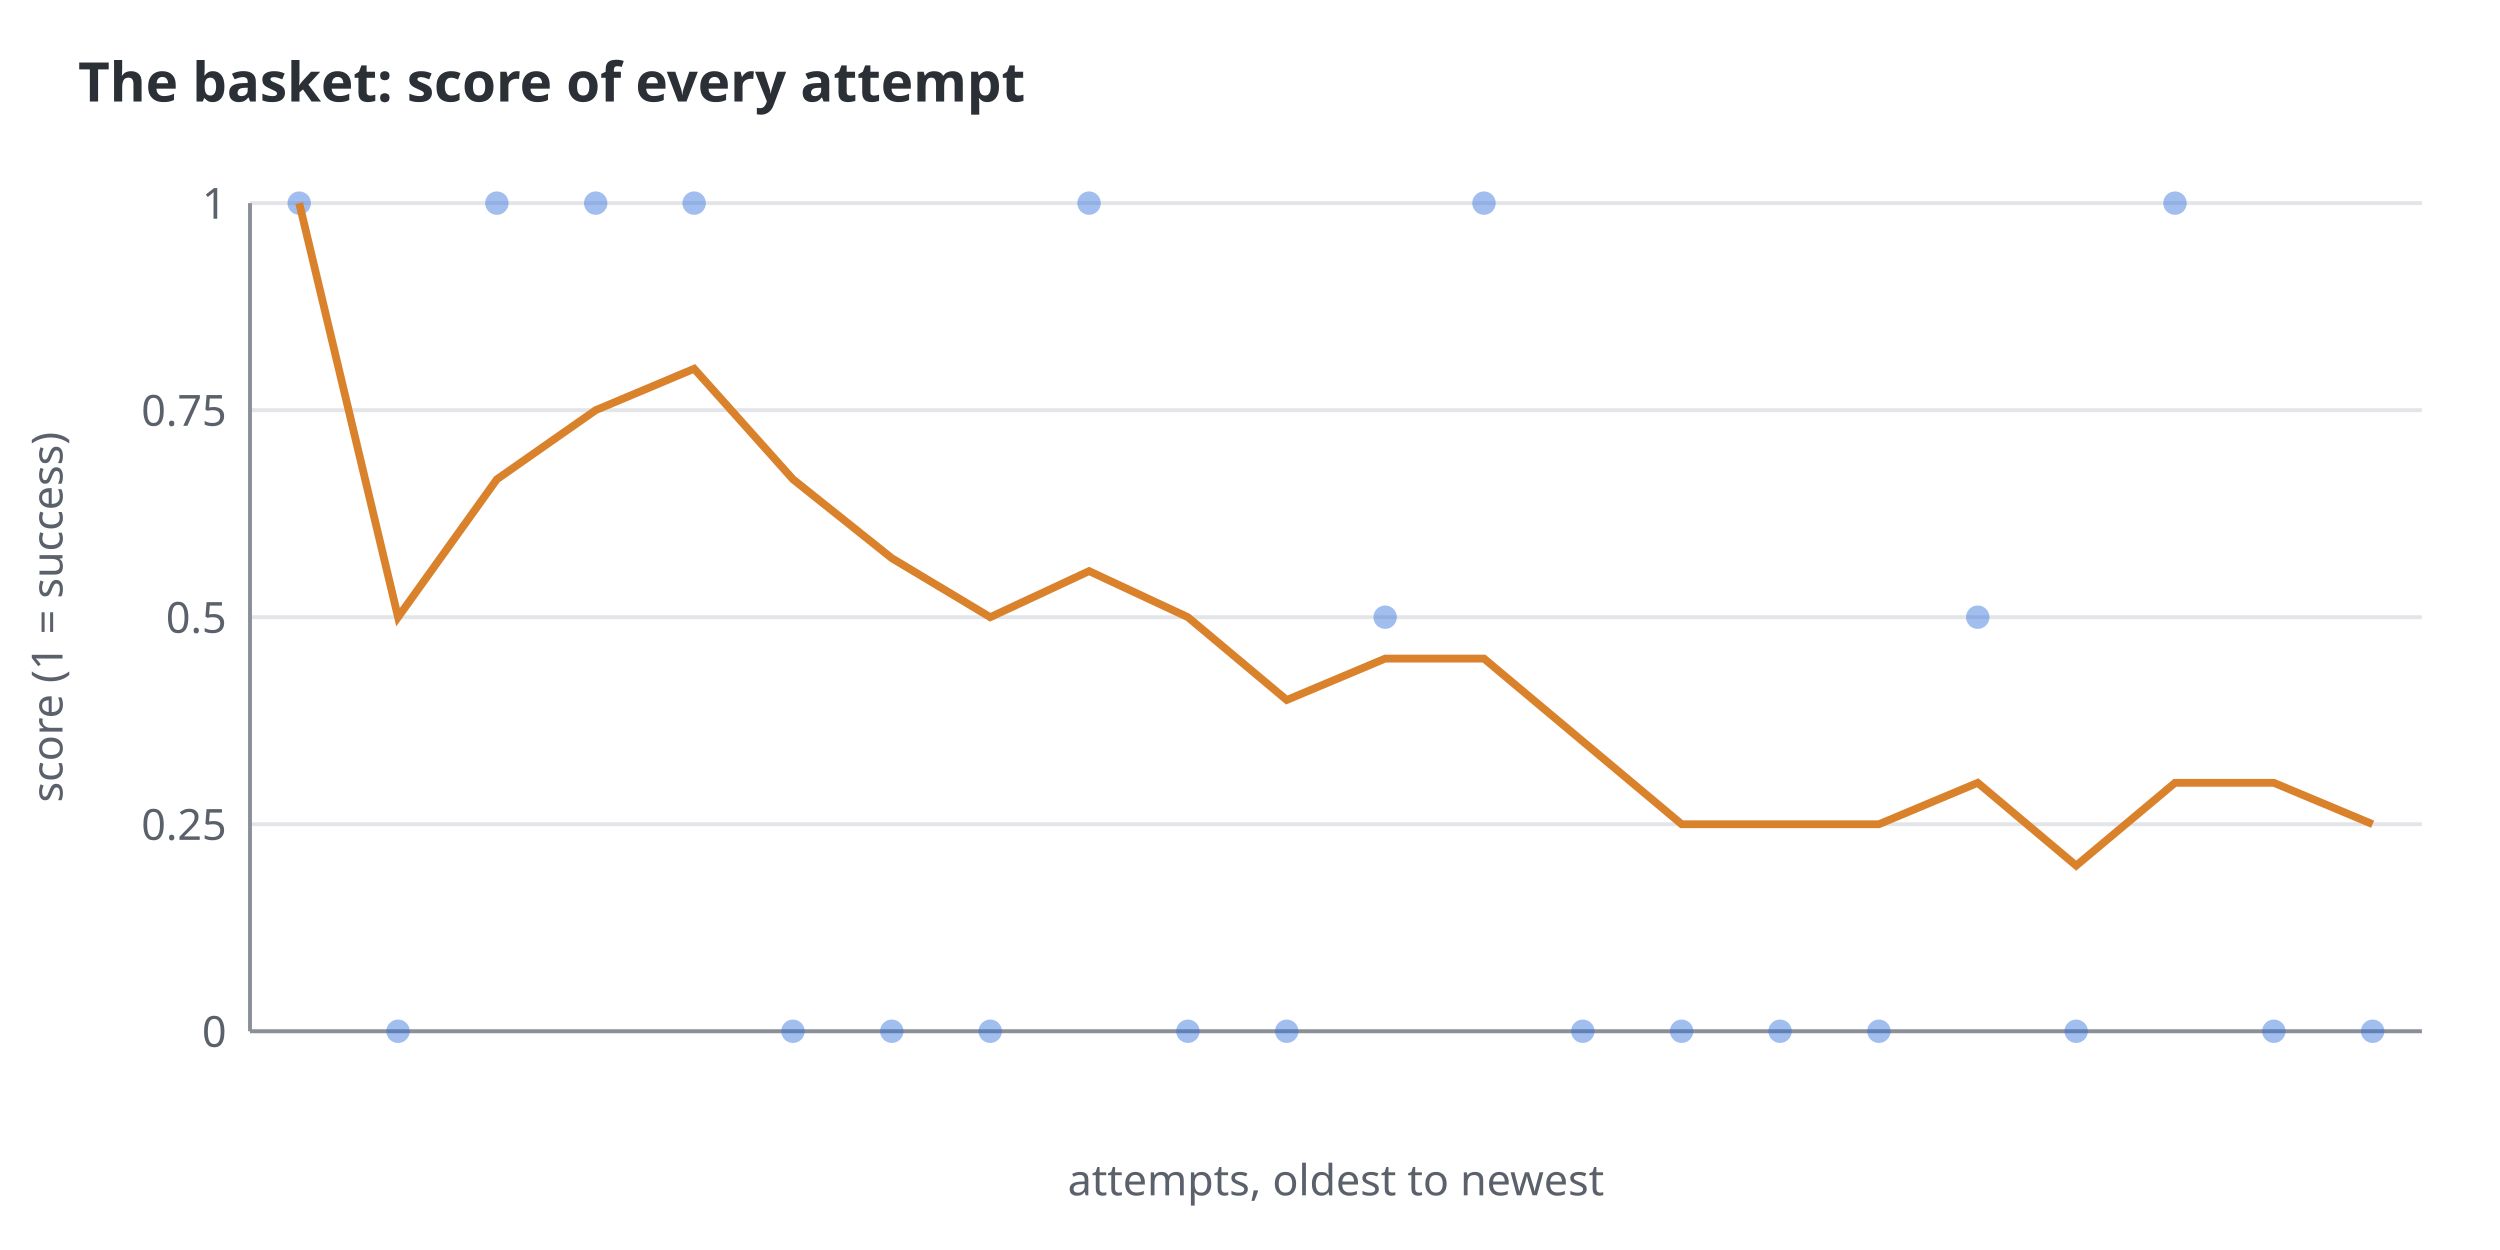
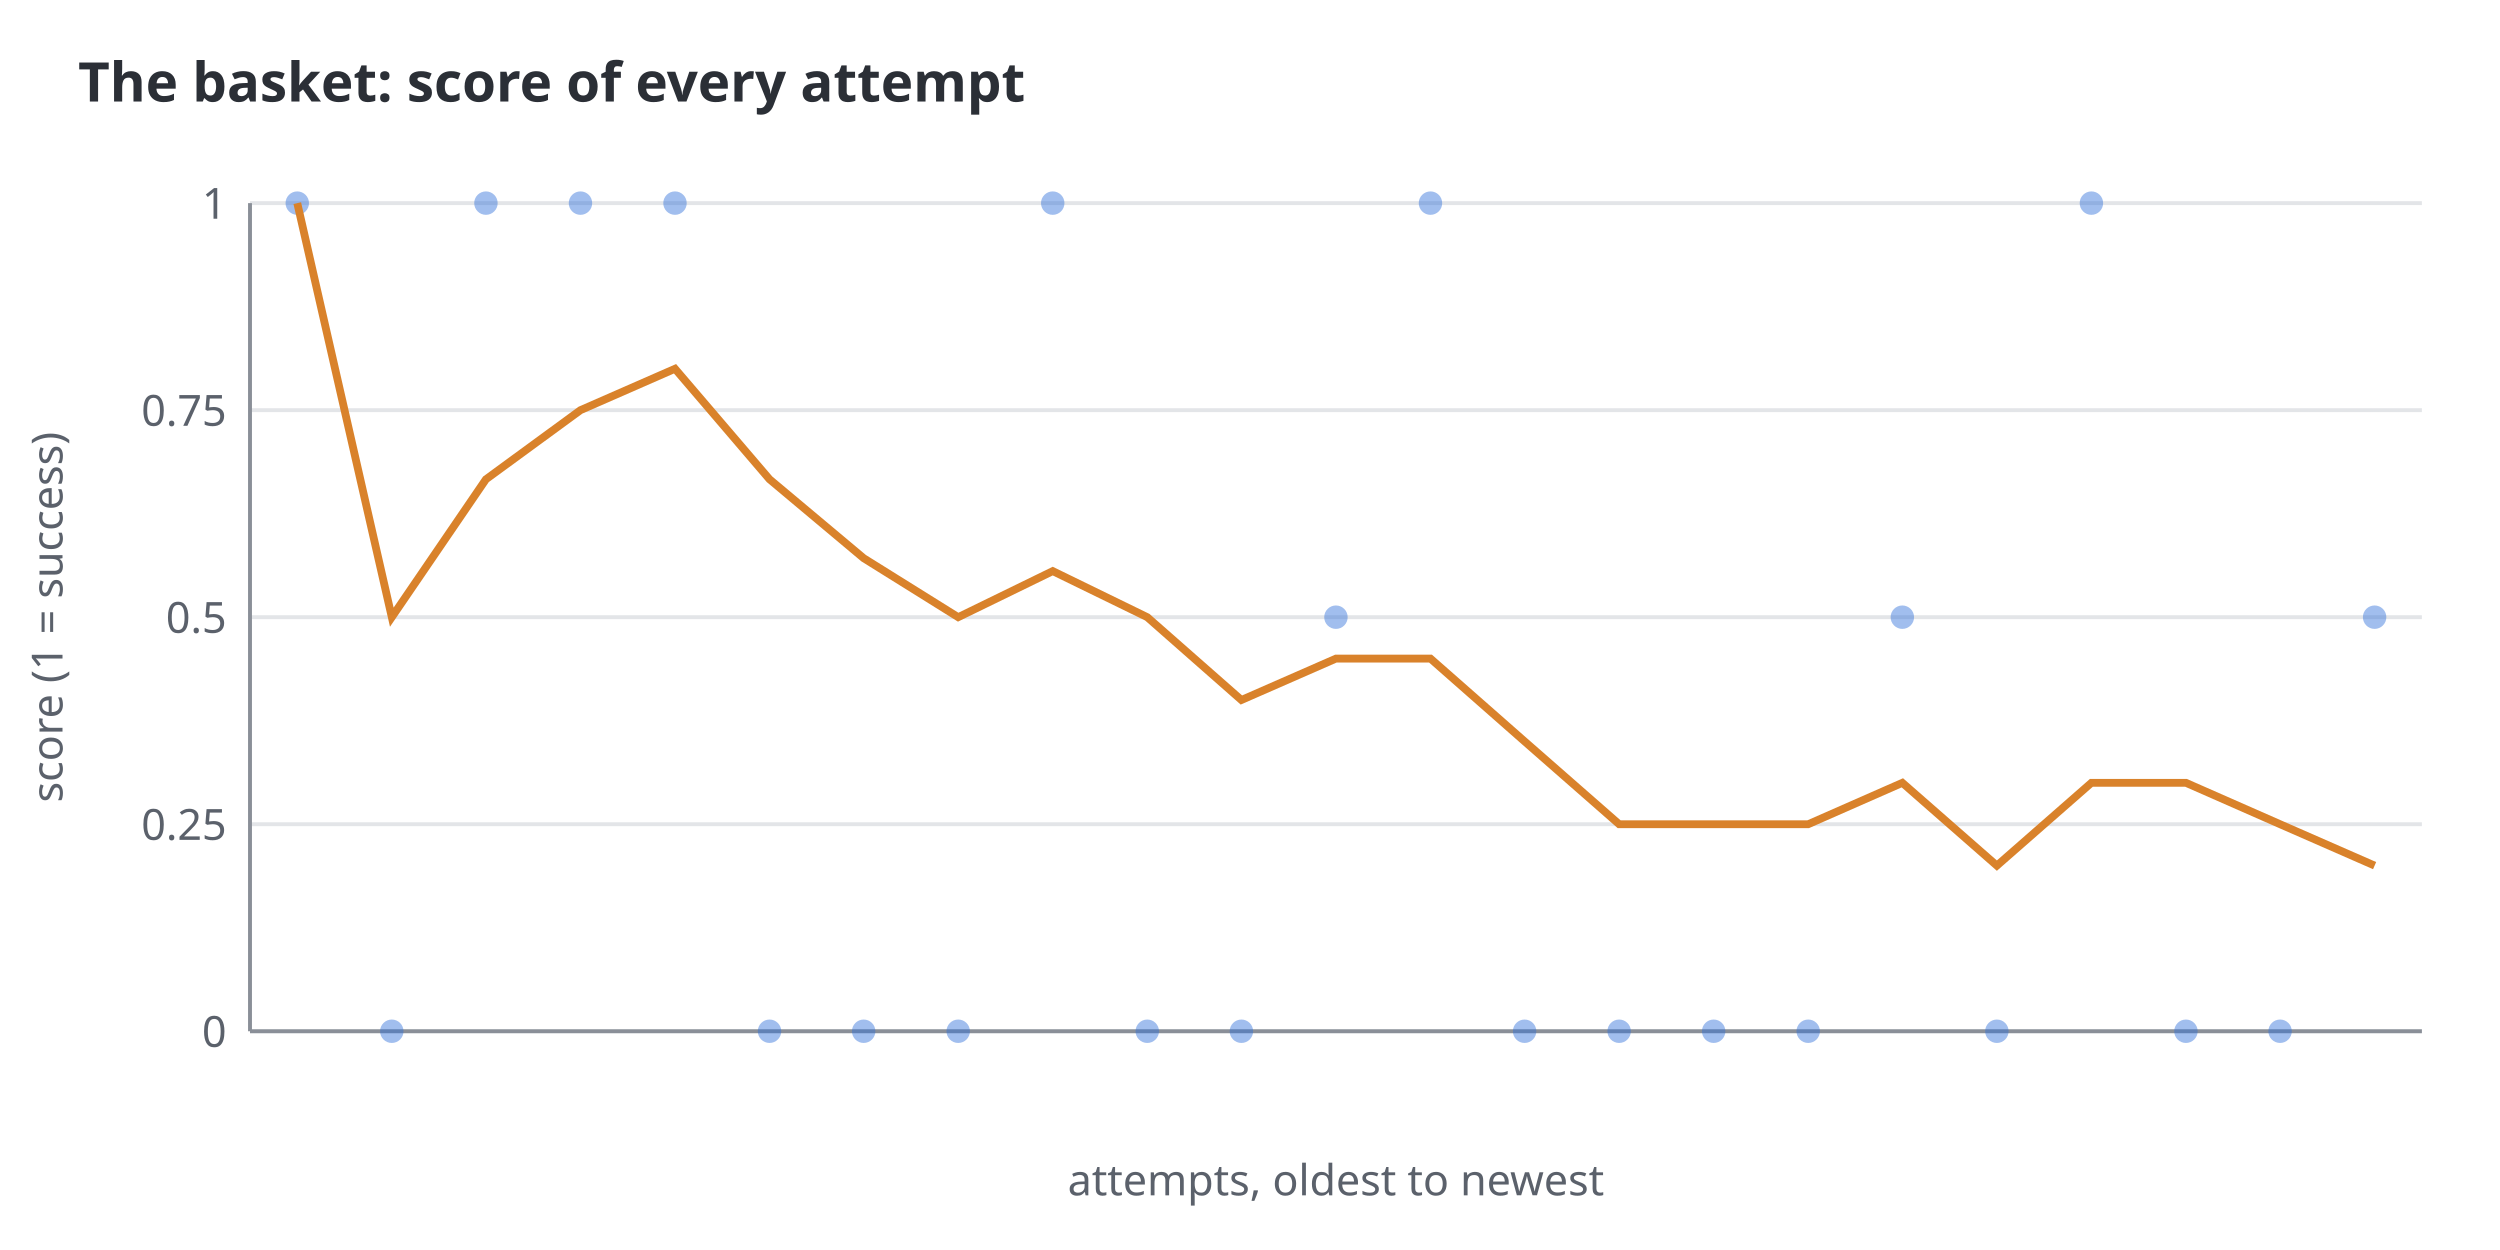
<svg xmlns="http://www.w3.org/2000/svg" viewBox="0 0 640 320" width="640" height="320" role="img" aria-labelledby="t d">
  <style>.bg{fill:#fff}.ax{stroke:#8a8f98;stroke-width:1;fill:none}.gr{stroke:#e3e5e8;stroke-width:1}.tx{fill:#2b2f36;font:12px system-ui,sans-serif}.tt{fill:#2b2f36;font:600 14px system-ui,sans-serif}.sm{fill:#5b616b;font:11px system-ui,sans-serif}.b1{fill:#2f6fdb}.b2{fill:#d9822b}.b3{fill:#8a8f98}.ln{stroke:#d9822b;stroke-width:2;fill:none}.pt{fill:#2f6fdb;fill-opacity:.45}.ep{stroke:#8a8f98;stroke-dasharray:4 3}@media (prefers-color-scheme:dark){.bg{fill:#14171c}.ax{stroke:#7b818c}.gr{stroke:#2a2f37}.tx,.tt{fill:#e6e8eb}.sm{fill:#a2a8b2}.b1{fill:#6aa3ff}.b2{fill:#f0a35a}.pt{fill:#6aa3ff;fill-opacity:.5}.ln{stroke:#f0a35a}}</style>
  <rect class="bg" x="0" y="0" width="640" height="320" />
  <text class="tt" x="20" y="26">The basket: score of every attempt</text>
  <line class="gr" x1="64" y1="264.0" x2="620" y2="264.0" />
  <text class="sm" x="58" y="268.0" text-anchor="end">0</text>
  <line class="gr" x1="64" y1="211.0" x2="620" y2="211.0" />
  <text class="sm" x="58" y="215.0" text-anchor="end">0.25</text>
  <line class="gr" x1="64" y1="158.0" x2="620" y2="158.0" />
  <text class="sm" x="58" y="162.0" text-anchor="end">0.5</text>
  <line class="gr" x1="64" y1="105.0" x2="620" y2="105.0" />
  <text class="sm" x="58" y="109.0" text-anchor="end">0.75</text>
  <line class="gr" x1="64" y1="52.0" x2="620" y2="52.0" />
  <text class="sm" x="58" y="56.0" text-anchor="end">1</text>
  <line class="ax" x1="64" y1="264" x2="620" y2="264" />
  <line class="ax" x1="64" y1="264" x2="64" y2="52" />
  <text class="sm" x="16" y="158" transform="rotate(-90 16 158)" text-anchor="middle">score (1 = success)</text>
-   <circle class="pt" cx="76.6" cy="52.0" r="3" />
-   <circle class="pt" cx="101.9" cy="264.0" r="3" />
-   <circle class="pt" cx="127.2" cy="52.0" r="3" />
-   <circle class="pt" cx="152.5" cy="52.0" r="3" />
-   <circle class="pt" cx="177.7" cy="52.0" r="3" />
-   <circle class="pt" cx="203.0" cy="264.0" r="3" />
-   <circle class="pt" cx="228.3" cy="264.0" r="3" />
-   <circle class="pt" cx="253.5" cy="264.0" r="3" />
-   <circle class="pt" cx="278.8" cy="52.0" r="3" />
-   <circle class="pt" cx="304.1" cy="264.0" r="3" />
-   <circle class="pt" cx="329.4" cy="264.0" r="3" />
-   <circle class="pt" cx="354.6" cy="158.0" r="3" />
-   <circle class="pt" cx="379.9" cy="52.0" r="3" />
-   <circle class="pt" cx="405.2" cy="264.0" r="3" />
-   <circle class="pt" cx="430.5" cy="264.0" r="3" />
-   <circle class="pt" cx="455.7" cy="264.0" r="3" />
-   <circle class="pt" cx="481.0" cy="264.0" r="3" />
-   <circle class="pt" cx="506.3" cy="158.0" r="3" />
-   <circle class="pt" cx="531.5" cy="264.0" r="3" />
-   <circle class="pt" cx="556.8" cy="52.0" r="3" />
-   <circle class="pt" cx="582.1" cy="264.0" r="3" />
-   <circle class="pt" cx="607.4" cy="264.0" r="3" />
-   <polyline class="ln" points="76.6,52.0 101.9,158.0 127.2,122.7 152.5,105.0 177.7,94.4 203.0,122.7 228.3,142.9 253.5,158.0 278.8,146.2 304.1,158.0 329.4,179.2 354.6,168.6 379.9,168.6 405.2,189.8 430.5,211.0 455.7,211.0 481.0,211.0 506.3,200.4 531.5,221.6 556.8,200.4 582.1,200.4 607.4,211.0" />
+   <circle class="pt" cx="76.1" cy="52.0" r="3" />
+   <circle class="pt" cx="100.3" cy="264.0" r="3" />
+   <circle class="pt" cx="124.4" cy="52.0" r="3" />
+   <circle class="pt" cx="148.6" cy="52.0" r="3" />
+   <circle class="pt" cx="172.8" cy="52.0" r="3" />
+   <circle class="pt" cx="197.0" cy="264.0" r="3" />
+   <circle class="pt" cx="221.1" cy="264.0" r="3" />
+   <circle class="pt" cx="245.3" cy="264.0" r="3" />
+   <circle class="pt" cx="269.5" cy="52.0" r="3" />
+   <circle class="pt" cx="293.7" cy="264.0" r="3" />
+   <circle class="pt" cx="317.8" cy="264.0" r="3" />
+   <circle class="pt" cx="342.0" cy="158.0" r="3" />
+   <circle class="pt" cx="366.2" cy="52.0" r="3" />
+   <circle class="pt" cx="390.3" cy="264.0" r="3" />
+   <circle class="pt" cx="414.5" cy="264.0" r="3" />
+   <circle class="pt" cx="438.7" cy="264.0" r="3" />
+   <circle class="pt" cx="462.9" cy="264.0" r="3" />
+   <circle class="pt" cx="487.0" cy="158.0" r="3" />
+   <circle class="pt" cx="511.2" cy="264.0" r="3" />
+   <circle class="pt" cx="535.4" cy="52.0" r="3" />
+   <circle class="pt" cx="559.6" cy="264.0" r="3" />
+   <circle class="pt" cx="583.7" cy="264.0" r="3" />
+   <circle class="pt" cx="607.9" cy="158.0" r="3" />
+   <polyline class="ln" points="76.1,52.0 100.3,158.0 124.4,122.7 148.6,105.0 172.8,94.4 197.0,122.7 221.1,142.9 245.3,158.0 269.5,146.2 293.7,158.0 317.8,179.2 342.0,168.6 366.2,168.6 390.3,189.8 414.5,211.0 438.7,211.0 462.9,211.0 487.0,200.4 511.2,221.6 535.4,200.4 559.6,200.4 583.7,211.0 607.9,221.6" />
  <text class="sm" x="342" y="306" text-anchor="middle">attempts, oldest to newest</text>
</svg>
